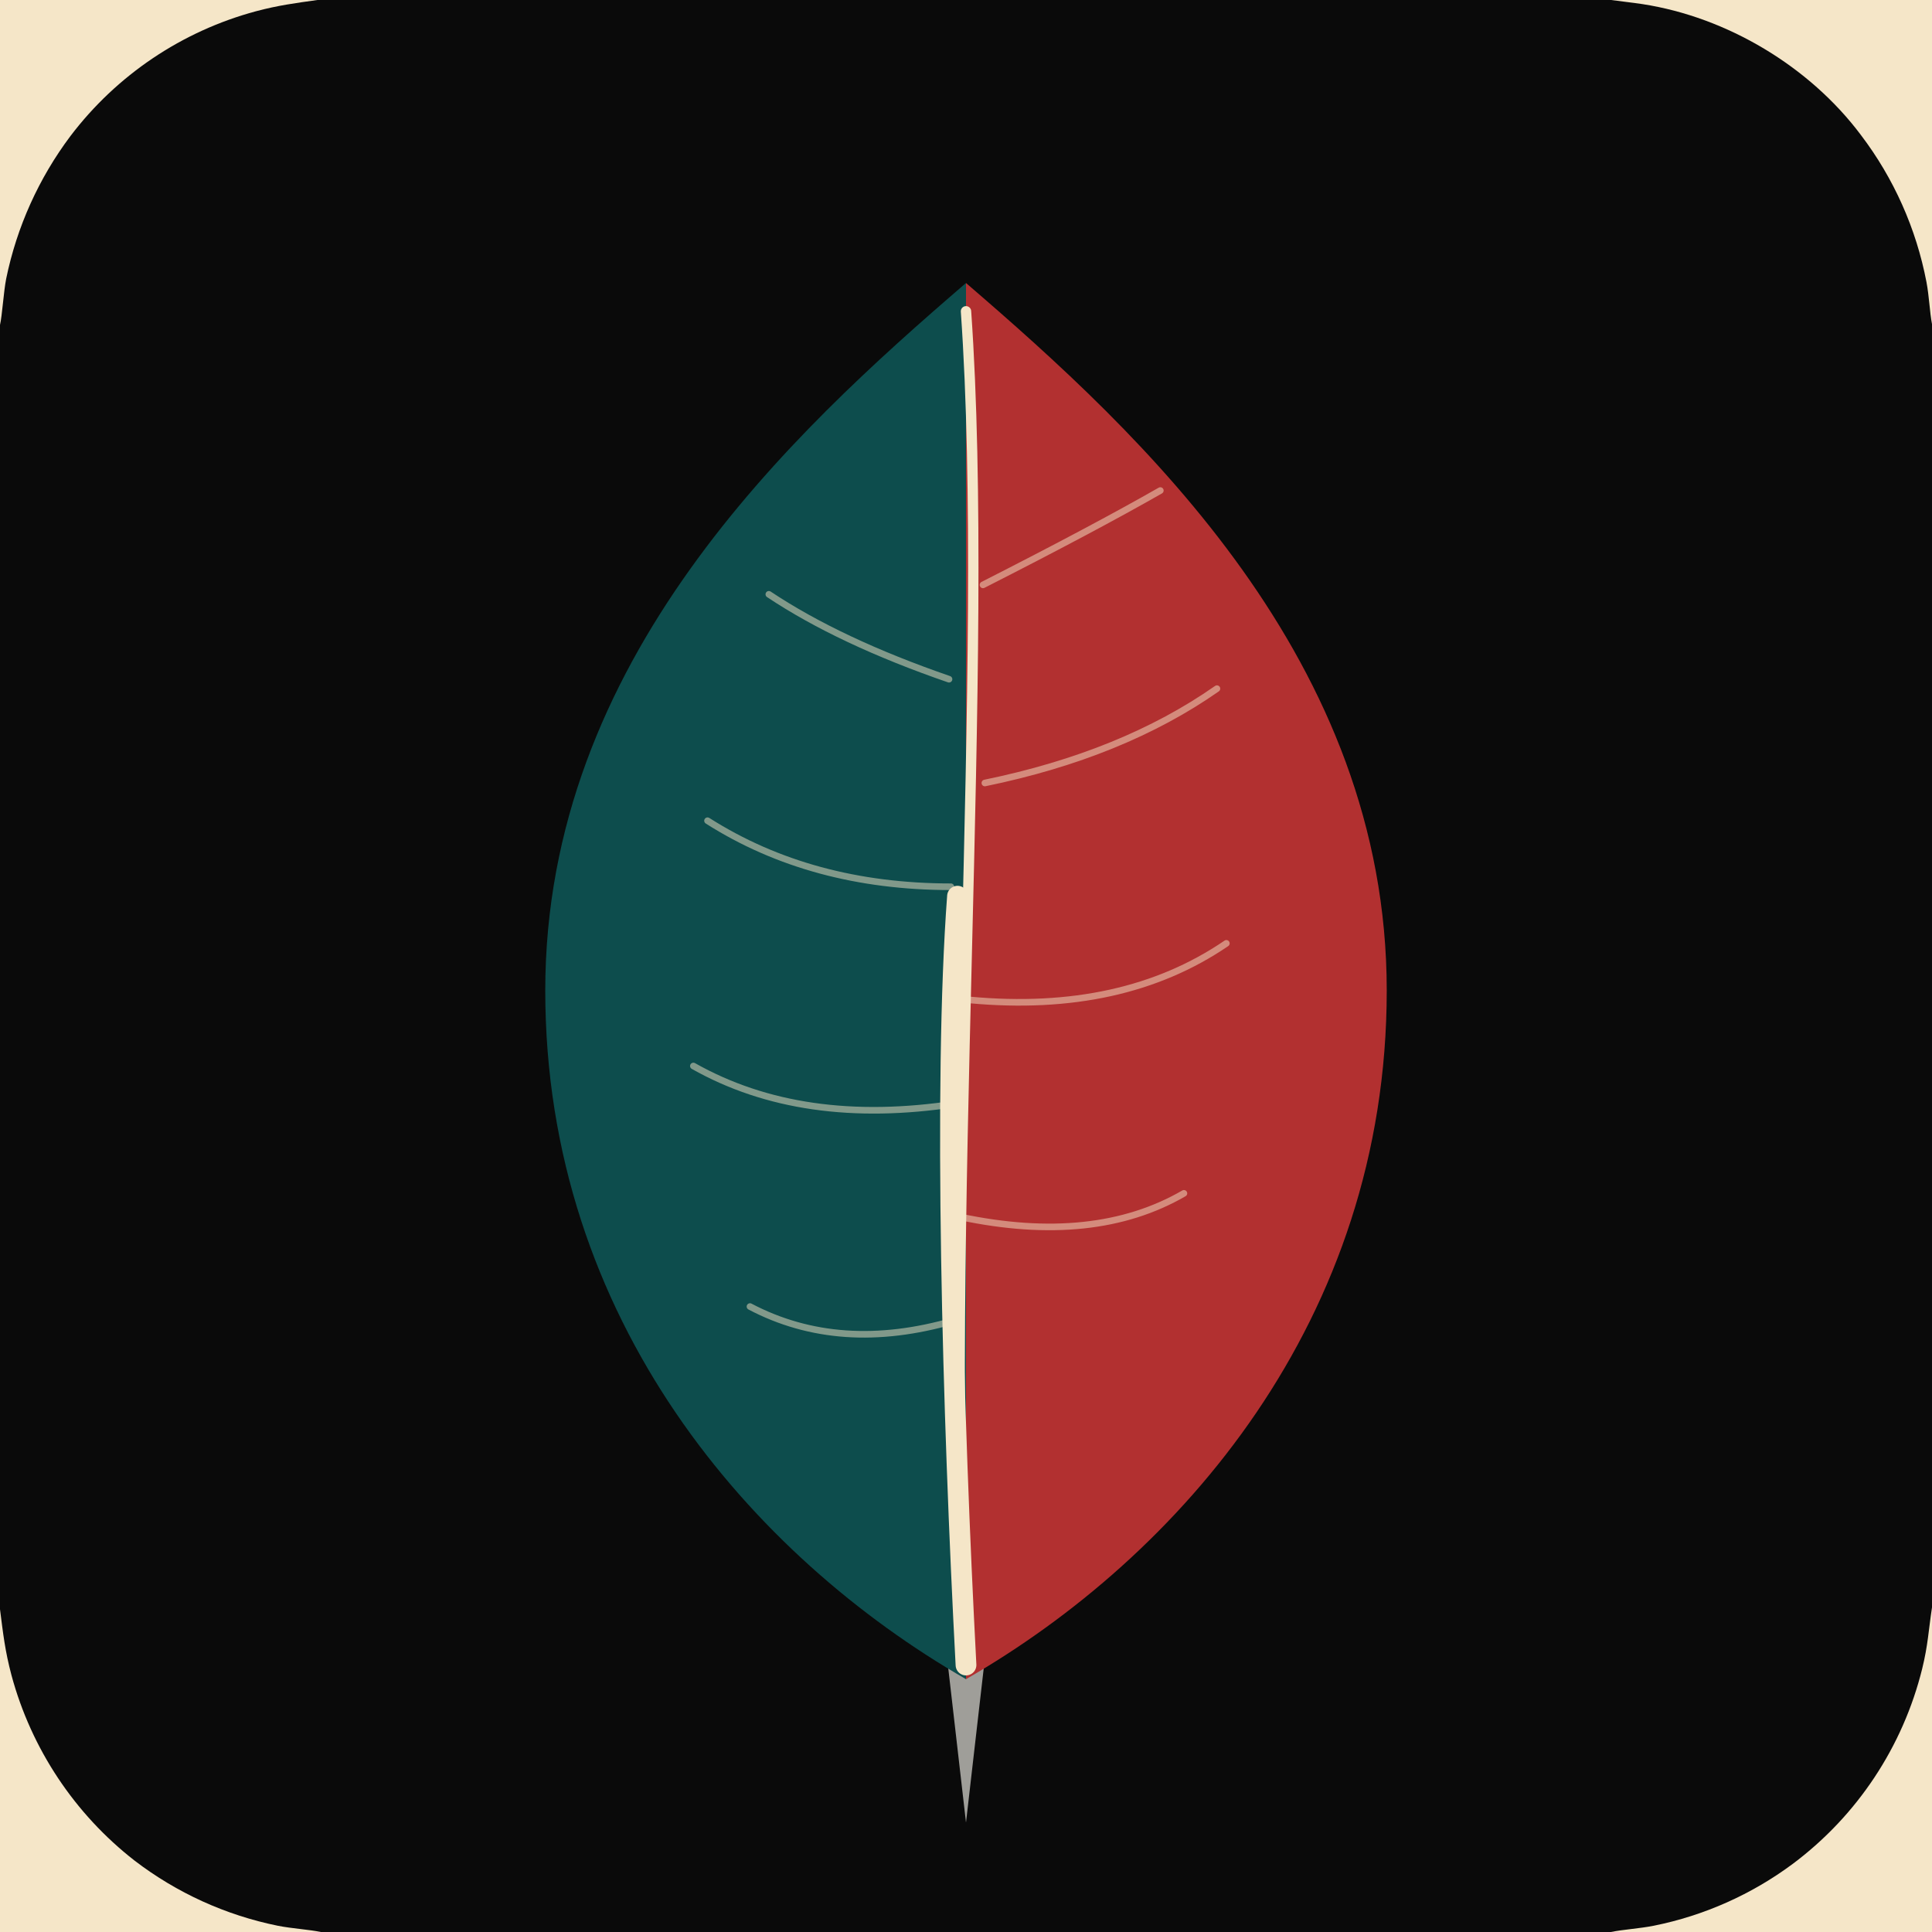
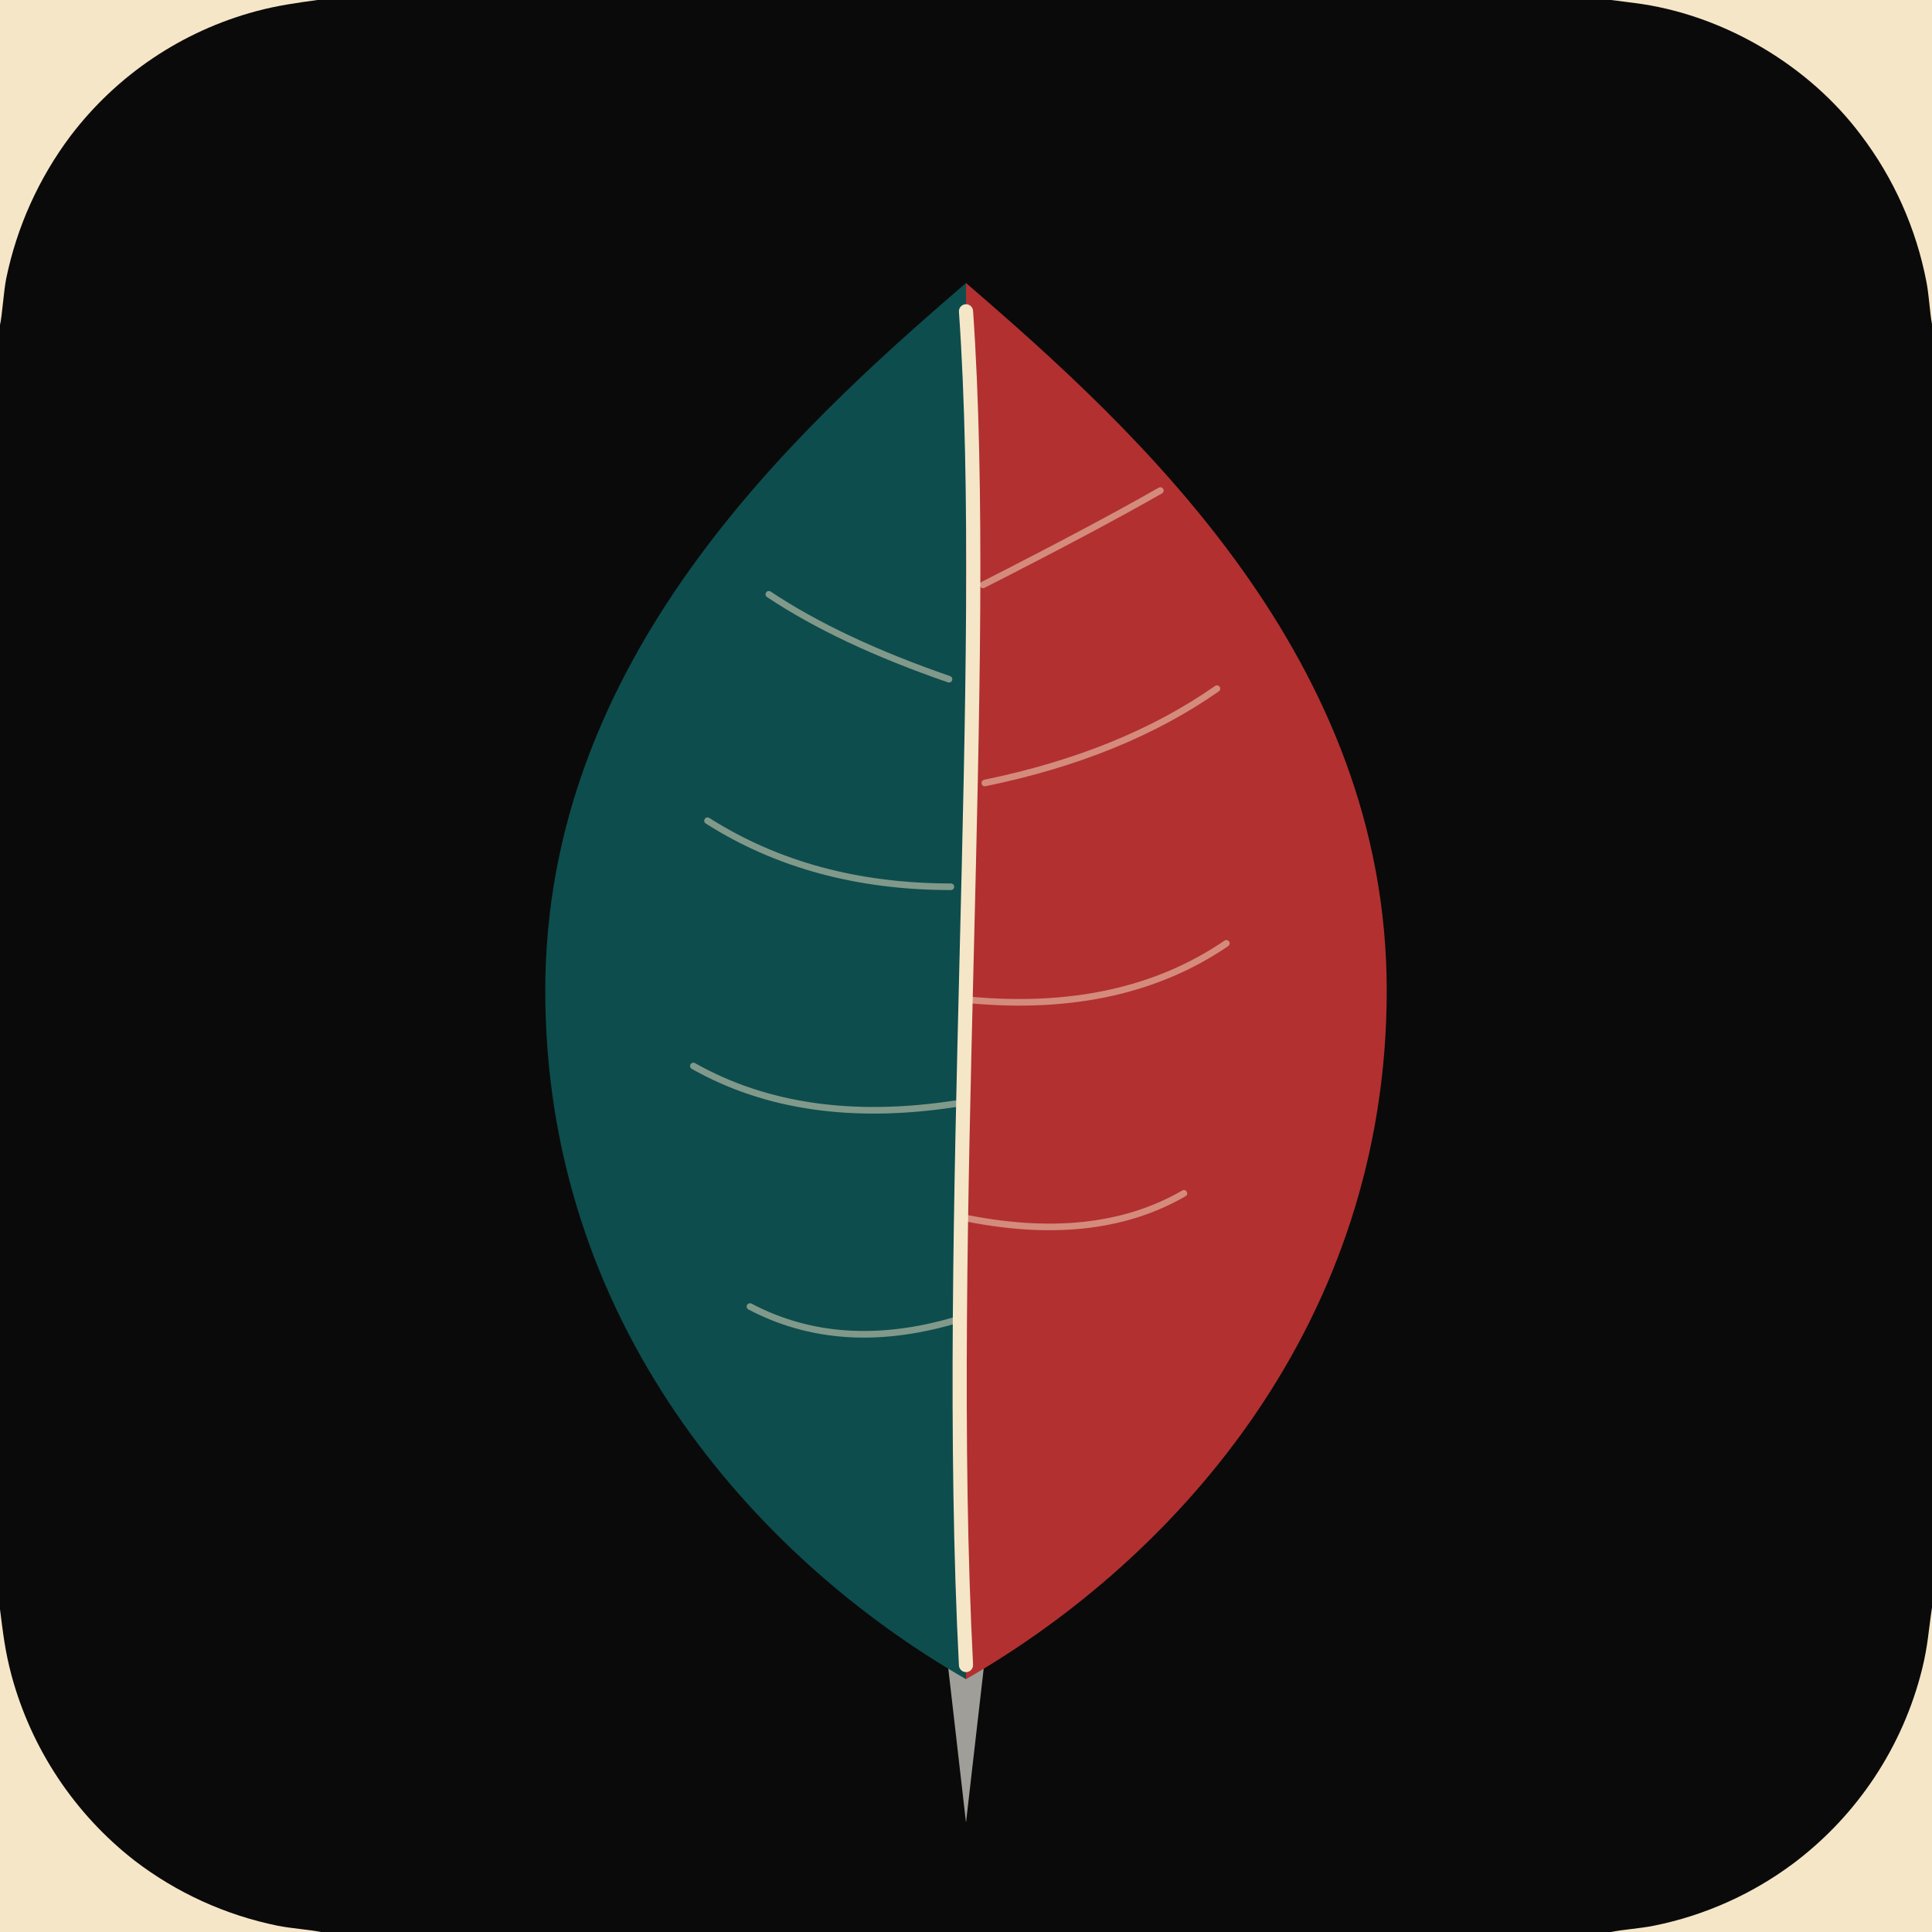
<svg xmlns="http://www.w3.org/2000/svg" viewBox="0 0 2048 2048" role="img">
  <path d="M 0 0 L 336.495 0 L 1707.84 0 L 2048 0 L 2048 343.545 L 2048 1703.88 L 2048 2048 L 1707.64 2048 L 340.112 2048 L 0 2048 L 0 1705.87 L 0 344.441 L 0 0 z" fill="rgb(10,10,10)" />
  <path d="M 2048 1703.88 L 2048 2048 L 1707.64 2048 C 1720.5 2045.34 1737.93 2044.37 1753.12 2041.34 C 1806.42 2030.62 1856.69 2008.25 1900.33 1975.83 C 1968.65 1924.77 2017.17 1851.62 2037.62 1768.82 C 2043.74 1743.98 2044.32 1728.25 2048 1703.88 z" fill="rgb(245,230,200)" />
  <path d="M 0 1705.87 C 3.322 1731.95 5.312 1749.98 12.192 1775.9 C 33.236 1853.83 79.064 1922.8 142.757 1972.4 C 187.453 2006.6 239.345 2030.19 294.504 2041.38 C 309.31 2044.33 328.07 2045.43 340.112 2048 L 0 2048 L 0 1705.87 z" fill="rgb(245,230,200)" />
  <path d="M 0 0 L 336.495 0 C 313.026 3.282 294.471 5.744 271.352 11.932 C 192.957 32.999 123.784 79.516 74.702 144.174 C 41.09 188.95 17.815 240.616 6.548 295.459 C 3.769 309.678 2.349 334.325 0 344.441 L 0 0 z" fill="rgb(245,230,200)" />
  <path d="M 1707.84 0 L 2048 0 L 2048 343.545 C 2045.53 330.575 2045.03 314.259 2042.13 298.978 C 2031.3 242.344 2007.5 188.987 1972.6 143.083 C 1918.19 70.413 1830.81 18.239 1741.28 4.388 C 1730.18 2.672 1718.97 1.583 1707.84 0 z" fill="rgb(245,230,200)" />
  <defs>
    <clipPath id="leafClip">
      <path d="M1024,300 C1210,460 1470,700 1470,1050 C1470,1400 1250,1650 1024,1780 C798,1650 578,1400 578,1050 C578,700 838,460 1024,300 Z" />
    </clipPath>
  </defs>
  <path d="M1004,1758 L1024,1932 L1044,1758 Z" fill="rgb(159,158,153)" />
  <g clip-path="url(#leafClip)">
    <rect x="0" y="0" width="1024" height="2048" fill="rgb(13,77,77)" />
    <rect x="1024" y="0" width="1024" height="2048" fill="rgb(178,48,48)" />
  </g>
  <g fill="none" stroke="rgb(245,230,200)" stroke-linecap="round" opacity="0.5">
    <path d="M1042,620 Q1160,560 1230,520" stroke-width="7" />
    <path d="M1044,830 Q1190,800 1290,730" stroke-width="7" />
    <path d="M1028,1060 Q1190,1075 1300,1000" stroke-width="7" />
    <path d="M1018,1290 Q1160,1320 1255,1265" stroke-width="7" />
    <path d="M1006,720 Q890,680 815,630" stroke-width="7" />
    <path d="M1008,940 Q860,940 750,870" stroke-width="7" />
    <path d="M1013,1170 Q850,1195 735,1130" stroke-width="7" />
    <path d="M1011,1400 Q890,1435 795,1385" stroke-width="7" />
  </g>
-   <path d="M1024,1765 C1010,1500 1000,1150 1015,950" fill="none" stroke="rgb(245,230,200)" stroke-width="22" stroke-linecap="round" />
-   <path d="M1024,1765 C1000,1300 1050,700 1024,330" fill="none" stroke="rgb(245,230,200)" stroke-width="11" stroke-linecap="round" />
+   <path d="M1024,1765 C1000,1300 1050,700 1024,330" fill="none" stroke="rgb(245,230,200)" stroke-width="15" stroke-linecap="round" />
</svg>
